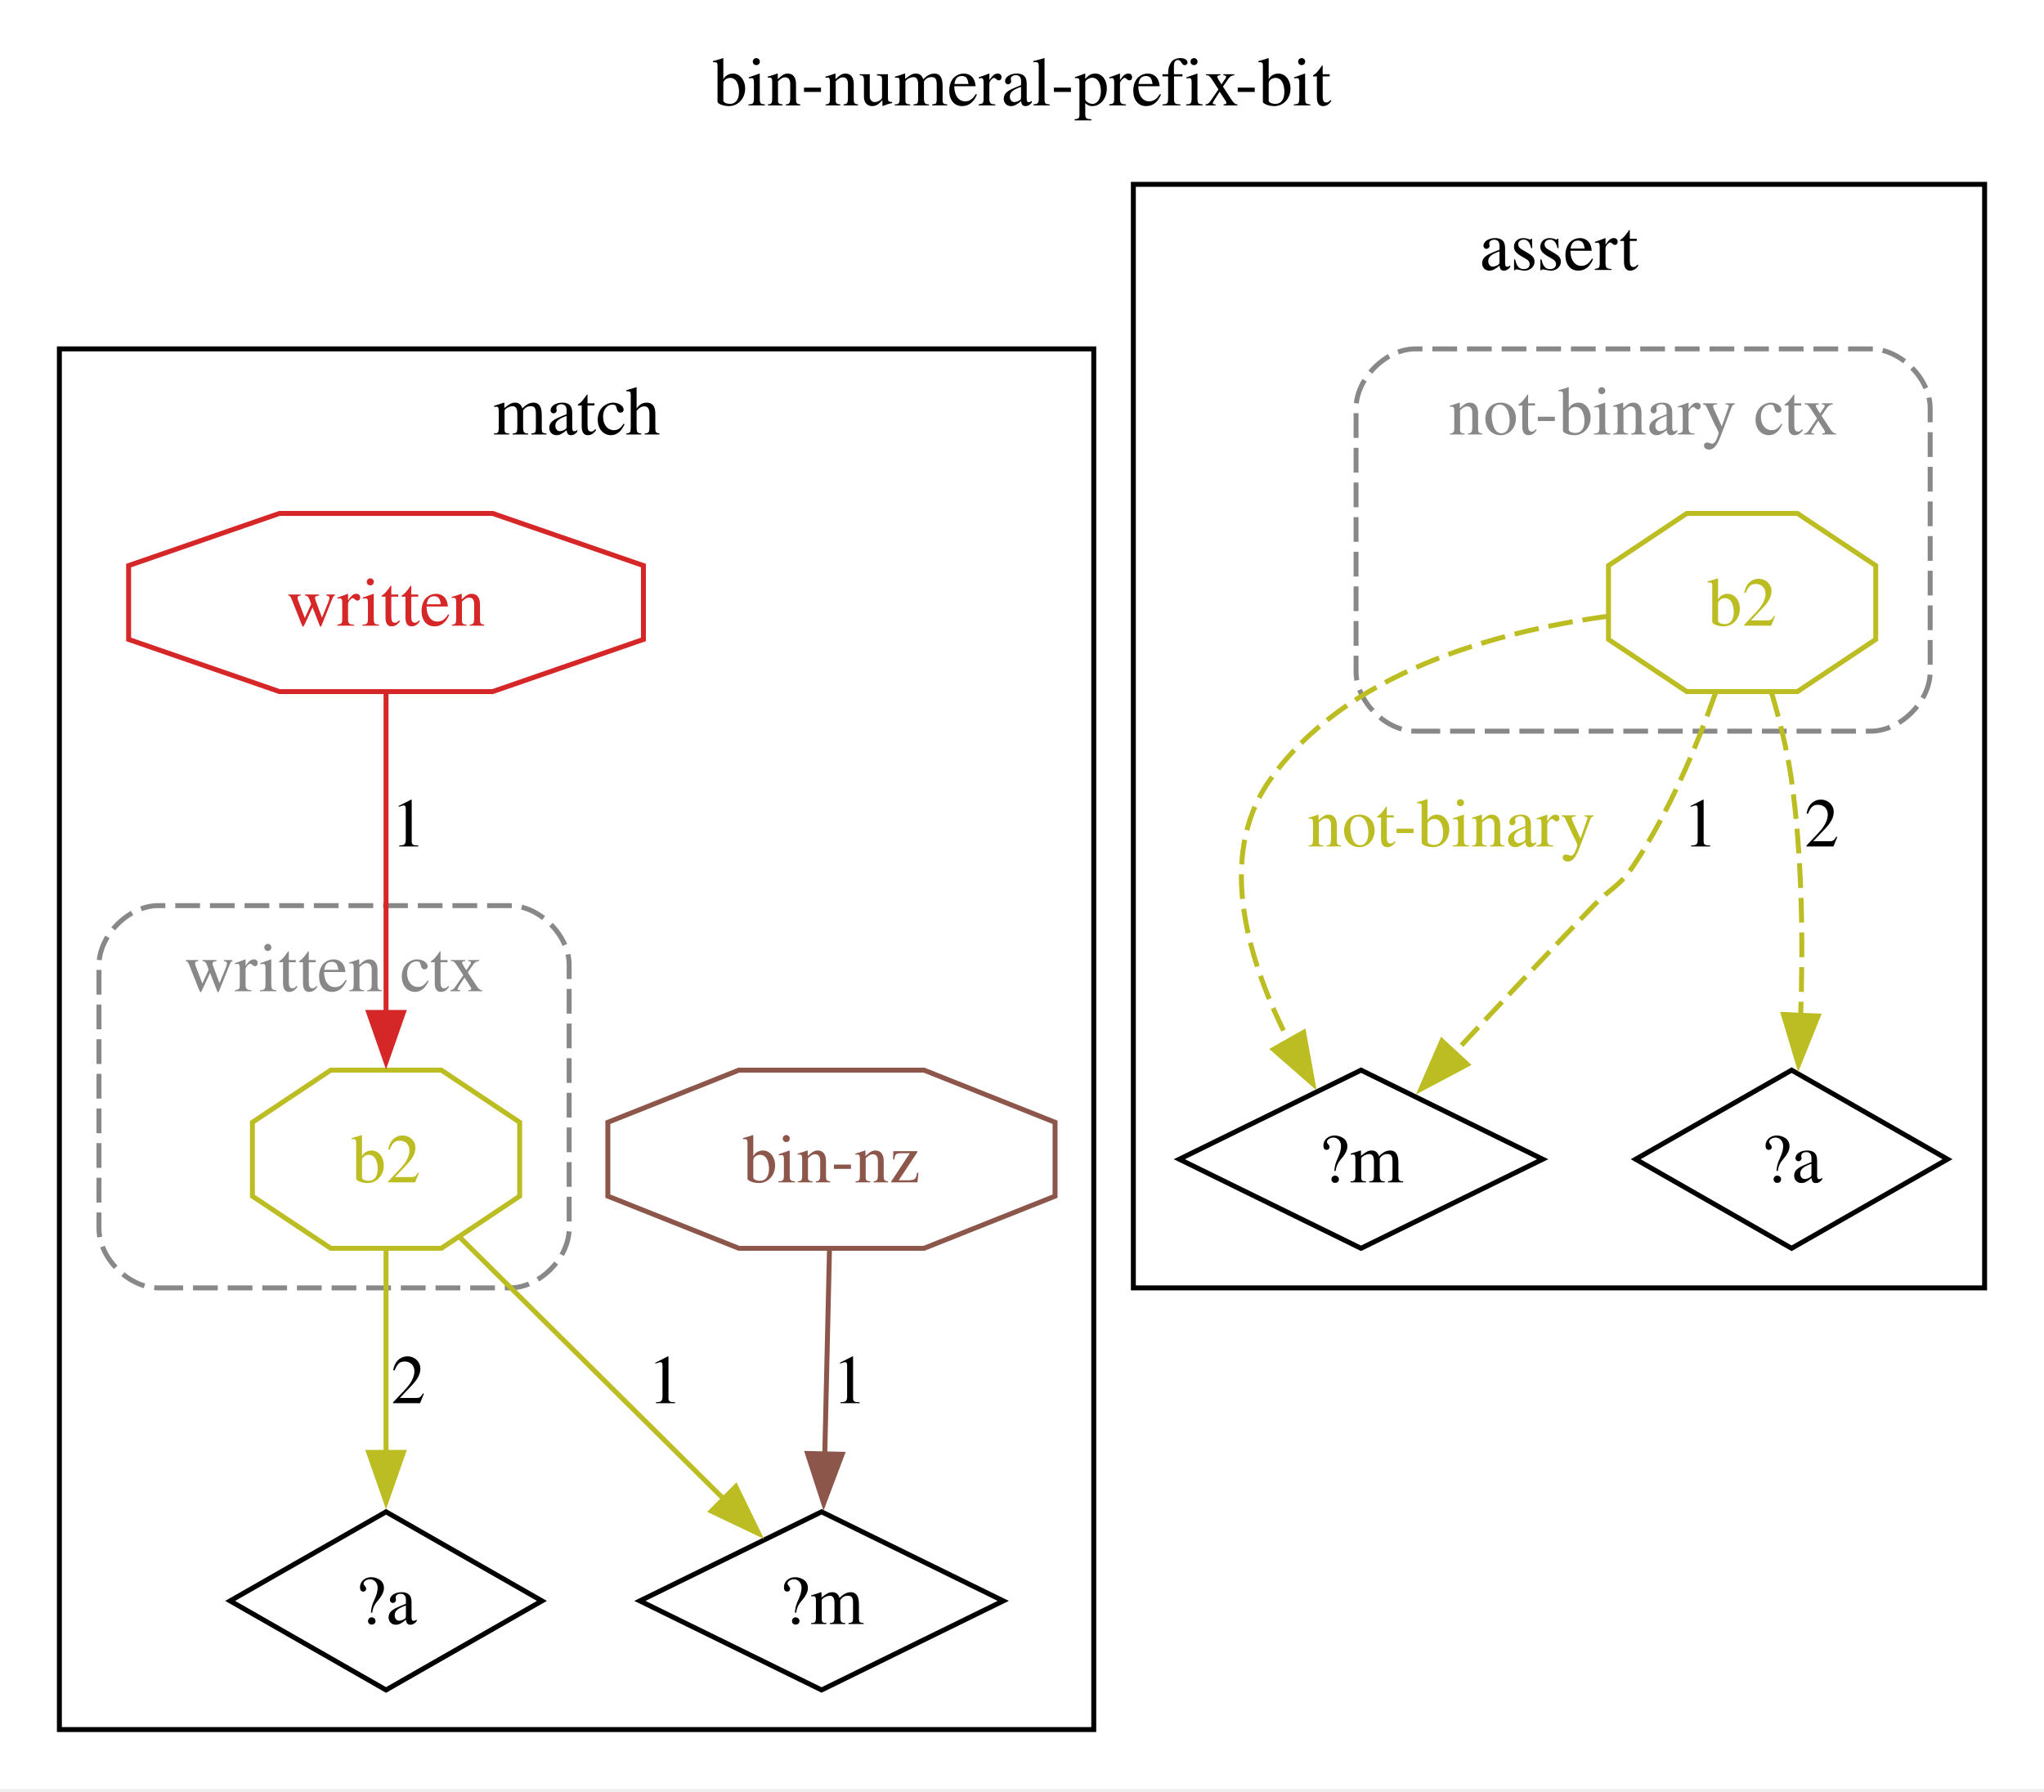
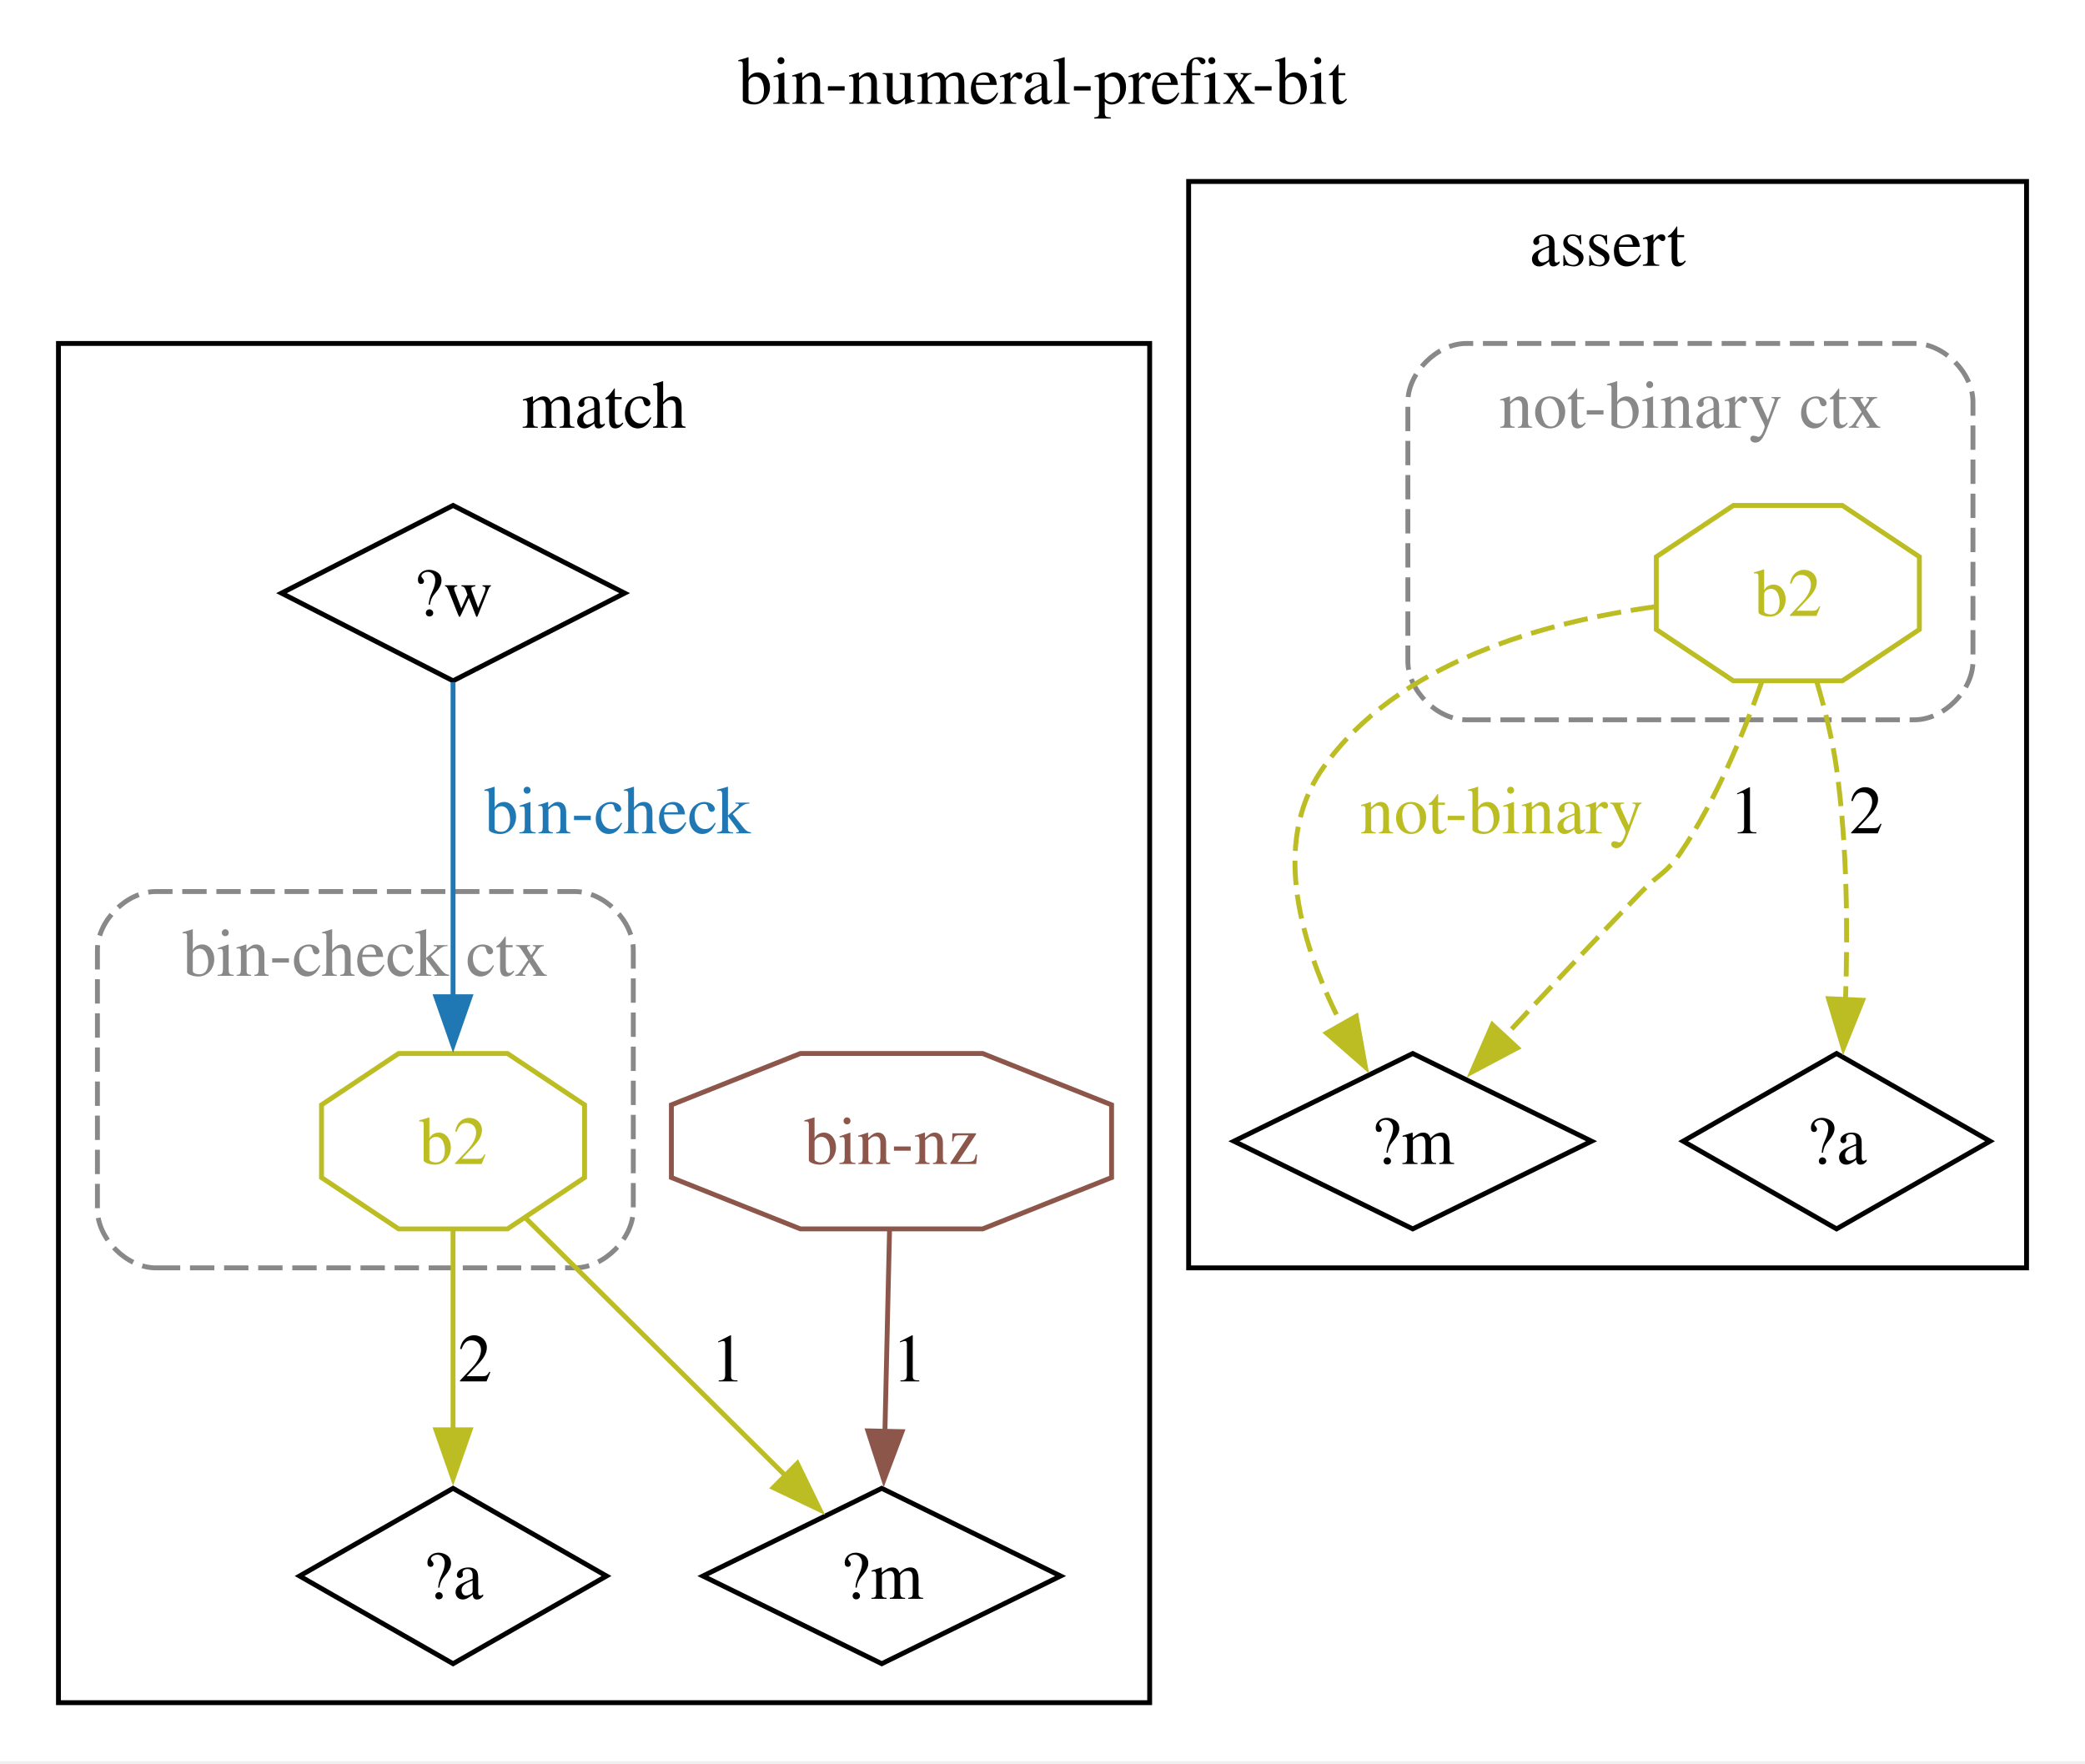
- <svg xmlns="http://www.w3.org/2000/svg" width="413pt" height="362pt" viewBox="0.00 0.00 413.00 362.00">
+ <svg xmlns="http://www.w3.org/2000/svg" width="428pt" height="362pt" viewBox="0.00 0.00 428.00 362.00">
  <g id="graph0" class="graph" transform="scale(1 1) rotate(0) translate(4 357.5)">
-     <polygon fill="white" stroke="none" points="-4,4 -4,-357.5 409,-357.5 409,4 -4,4" />
-     <text xml:space="preserve" text-anchor="middle" x="202.5" y="-336.2" font-family="Times,serif" font-size="14.00">bin-numeral-prefix-bit</text>
+     <polygon fill="white" stroke="none" points="-4,4 -4,-357.5 424,-357.5 424,4 -4,4" />
+     <text xml:space="preserve" text-anchor="middle" x="210" y="-336.2" font-family="Times,serif" font-size="14.00">bin-numeral-prefix-bit</text>
    <g id="clust1" class="cluster">
-       <polygon fill="none" stroke="black" points="8,-8 8,-287 217,-287 217,-8 8,-8" />
-       <text xml:space="preserve" text-anchor="middle" x="112.5" y="-269.7" font-family="Times,serif" font-size="14.00">match</text>
+       <polygon fill="none" stroke="black" points="8,-8 8,-287 232,-287 232,-8 8,-8" />
+       <text xml:space="preserve" text-anchor="middle" x="120" y="-269.7" font-family="Times,serif" font-size="14.00">match</text>
    </g>
    <g id="clust2" class="cluster">
-       <path fill="none" stroke="#888888" stroke-dasharray="5,2" d="M28,-97.25C28,-97.25 99,-97.25 99,-97.25 105,-97.25 111,-103.25 111,-109.25 111,-109.25 111,-162.5 111,-162.5 111,-168.5 105,-174.5 99,-174.5 99,-174.5 28,-174.5 28,-174.5 22,-174.5 16,-168.5 16,-162.5 16,-162.5 16,-109.25 16,-109.25 16,-103.25 22,-97.25 28,-97.25" />
-       <text xml:space="preserve" text-anchor="middle" x="63.5" y="-157.2" font-family="Times,serif" font-size="14.00" fill="#888888">written ctx</text>
+       <path fill="none" stroke="#888888" stroke-dasharray="5,2" d="M28,-97.25C28,-97.25 114,-97.25 114,-97.25 120,-97.25 126,-103.25 126,-109.25 126,-109.25 126,-162.5 126,-162.5 126,-168.5 120,-174.5 114,-174.5 114,-174.5 28,-174.5 28,-174.5 22,-174.5 16,-168.5 16,-162.5 16,-162.5 16,-109.25 16,-109.25 16,-103.25 22,-97.25 28,-97.25" />
+       <text xml:space="preserve" text-anchor="middle" x="71" y="-157.2" font-family="Times,serif" font-size="14.00" fill="#888888">bin-check ctx</text>
    </g>
    <g id="clust3" class="cluster">
-       <polygon fill="none" stroke="black" points="225,-97.25 225,-320.25 397,-320.25 397,-97.25 225,-97.25" />
-       <text xml:space="preserve" text-anchor="middle" x="311" y="-302.95" font-family="Times,serif" font-size="14.00">assert</text>
+       <polygon fill="none" stroke="black" points="240,-97.25 240,-320.25 412,-320.25 412,-97.25 240,-97.25" />
+       <text xml:space="preserve" text-anchor="middle" x="326" y="-302.95" font-family="Times,serif" font-size="14.00">assert</text>
    </g>
    <g id="clust4" class="cluster">
-       <path fill="none" stroke="#888888" stroke-dasharray="5,2" d="M282,-209.75C282,-209.75 374,-209.75 374,-209.75 380,-209.75 386,-215.75 386,-221.75 386,-221.75 386,-275 386,-275 386,-281 380,-287 374,-287 374,-287 282,-287 282,-287 276,-287 270,-281 270,-275 270,-275 270,-221.75 270,-221.75 270,-215.75 276,-209.75 282,-209.75" />
-       <text xml:space="preserve" text-anchor="middle" x="328" y="-269.7" font-family="Times,serif" font-size="14.00" fill="#888888">not-binary ctx</text>
+       <path fill="none" stroke="#888888" stroke-dasharray="5,2" d="M297,-209.75C297,-209.75 389,-209.75 389,-209.75 395,-209.75 401,-215.75 401,-221.75 401,-221.75 401,-275 401,-275 401,-281 395,-287 389,-287 389,-287 297,-287 297,-287 291,-287 285,-281 285,-275 285,-275 285,-221.75 285,-221.75 285,-215.75 291,-209.75 297,-209.75" />
+       <text xml:space="preserve" text-anchor="middle" x="343" y="-269.7" font-family="Times,serif" font-size="14.00" fill="#888888">not-binary ctx</text>
    </g>
    <g id="node1" class="node">
-       <polygon fill="none" stroke="black" points="162,-52 125.29,-34 162,-16 198.71,-34 162,-52" />
-       <text xml:space="preserve" text-anchor="middle" x="162" y="-29.32" font-family="Times,serif" font-size="14.00">?m</text>
+       <polygon fill="none" stroke="black" points="89,-253.75 53.78,-235.75 89,-217.75 124.22,-235.75 89,-253.75" />
+       <text xml:space="preserve" text-anchor="middle" x="89" y="-231.07" font-family="Times,serif" font-size="14.00">?w</text>
+     </g>
+     <g id="node4" class="node">
+       <polygon fill="none" stroke="#bcbd22" points="116,-115.79 116,-130.71 100.18,-141.25 77.82,-141.25 62,-130.71 62,-115.79 77.82,-105.25 100.18,-105.25 116,-115.79" />
+       <text xml:space="preserve" text-anchor="middle" x="89" y="-118.58" font-family="Times,serif" font-size="14.00" fill="#bcbd22">b2</text>
+     </g>
+     <g id="edge1" class="edge">
+       <path fill="none" stroke="#1f77b4" d="M89,-217.48C89,-200.21 89,-173.34 89,-152.87" />
+       <polygon fill="#1f77b4" stroke="#1f77b4" points="92.5,-152.91 89,-142.91 85.5,-152.91 92.5,-152.91" />
+       <text xml:space="preserve" text-anchor="middle" x="122.75" y="-186.45" font-family="Times,serif" font-size="14.00" fill="#1f77b4">bin-check</text>
    </g>
    <g id="node2" class="node">
-       <polygon fill="none" stroke="black" points="74,-52 42.5,-34 74,-16 105.5,-34 74,-52" />
-       <text xml:space="preserve" text-anchor="middle" x="74" y="-29.32" font-family="Times,serif" font-size="14.00">?a</text>
+       <polygon fill="none" stroke="black" points="177,-52 140.29,-34 177,-16 213.71,-34 177,-52" />
+       <text xml:space="preserve" text-anchor="middle" x="177" y="-29.32" font-family="Times,serif" font-size="14.00">?m</text>
    </g>
    <g id="node3" class="node">
-       <polygon fill="none" stroke="#bcbd22" points="101,-115.79 101,-130.71 85.18,-141.25 62.82,-141.25 47,-130.71 47,-115.79 62.82,-105.25 85.18,-105.25 101,-115.79" />
-       <text xml:space="preserve" text-anchor="middle" x="74" y="-118.58" font-family="Times,serif" font-size="14.00" fill="#bcbd22">b2</text>
+       <polygon fill="none" stroke="black" points="89,-52 57.5,-34 89,-16 120.5,-34 89,-52" />
+       <text xml:space="preserve" text-anchor="middle" x="89" y="-29.32" font-family="Times,serif" font-size="14.00">?a</text>
    </g>
    <g id="edge3" class="edge">
-       <path fill="none" stroke="#bcbd22" d="M88.93,-107.45C103.71,-92.79 126.42,-70.28 142.59,-54.24" />
-       <polygon fill="#bcbd22" stroke="#bcbd22" points="144.67,-57.11 149.3,-47.59 139.74,-52.14 144.67,-57.11" />
-       <text xml:space="preserve" text-anchor="middle" x="130.38" y="-73.95" font-family="Times,serif" font-size="14.00">1</text>
+       <path fill="none" stroke="#bcbd22" d="M103.93,-107.45C118.71,-92.79 141.42,-70.28 157.59,-54.24" />
+       <polygon fill="#bcbd22" stroke="#bcbd22" points="159.67,-57.11 164.3,-47.59 154.74,-52.14 159.67,-57.11" />
+       <text xml:space="preserve" text-anchor="middle" x="145.38" y="-73.95" font-family="Times,serif" font-size="14.00">1</text>
    </g>
    <g id="edge4" class="edge">
-       <path fill="none" stroke="#bcbd22" d="M74,-105.01C74,-93.26 74,-77.41 74,-63.77" />
-       <polygon fill="#bcbd22" stroke="#bcbd22" points="77.5,-64.01 74,-54.01 70.5,-64.01 77.5,-64.01" />
-       <text xml:space="preserve" text-anchor="middle" x="78.5" y="-73.95" font-family="Times,serif" font-size="14.00">2</text>
-     </g>
-     <g id="node4" class="node">
-       <polygon fill="none" stroke="#d62728" points="126.01,-228.29 126.01,-243.21 95.54,-253.75 52.46,-253.75 21.99,-243.21 21.99,-228.29 52.46,-217.75 95.54,-217.75 126.01,-228.29" />
-       <text xml:space="preserve" text-anchor="middle" x="74" y="-231.07" font-family="Times,serif" font-size="14.00" fill="#d62728">written</text>
-     </g>
-     <g id="edge1" class="edge">
-       <path fill="none" stroke="#d62728" d="M74,-217.48C74,-200.21 74,-173.34 74,-152.87" />
-       <polygon fill="#d62728" stroke="#d62728" points="77.5,-152.91 74,-142.91 70.5,-152.91 77.5,-152.91" />
-       <text xml:space="preserve" text-anchor="middle" x="78.5" y="-186.45" font-family="Times,serif" font-size="14.00">1</text>
+       <path fill="none" stroke="#bcbd22" d="M89,-105.01C89,-93.26 89,-77.41 89,-63.77" />
+       <polygon fill="#bcbd22" stroke="#bcbd22" points="92.5,-64.01 89,-54.01 85.5,-64.01 92.5,-64.01" />
+       <text xml:space="preserve" text-anchor="middle" x="93.5" y="-73.95" font-family="Times,serif" font-size="14.00">2</text>
    </g>
    <g id="node5" class="node">
-       <polygon fill="none" stroke="#8c564b" points="209.18,-115.79 209.18,-130.71 182.71,-141.25 145.29,-141.25 118.82,-130.71 118.82,-115.79 145.29,-105.25 182.71,-105.25 209.18,-115.79" />
-       <text xml:space="preserve" text-anchor="middle" x="164" y="-118.58" font-family="Times,serif" font-size="14.00" fill="#8c564b">bin-nz</text>
+       <polygon fill="none" stroke="#8c564b" points="224.18,-115.79 224.18,-130.71 197.71,-141.25 160.29,-141.25 133.82,-130.71 133.82,-115.79 160.29,-105.25 197.71,-105.25 224.18,-115.79" />
+       <text xml:space="preserve" text-anchor="middle" x="179" y="-118.58" font-family="Times,serif" font-size="14.00" fill="#8c564b">bin-nz</text>
    </g>
    <g id="edge2" class="edge">
-       <path fill="none" stroke="#8c564b" d="M163.6,-105.01C163.33,-93.18 162.97,-77.2 162.65,-63.5" />
-       <polygon fill="#8c564b" stroke="#8c564b" points="166.16,-63.63 162.43,-53.72 159.16,-63.79 166.16,-63.63" />
-       <text xml:space="preserve" text-anchor="middle" x="167.68" y="-73.95" font-family="Times,serif" font-size="14.00">1</text>
+       <path fill="none" stroke="#8c564b" d="M178.6,-105.01C178.33,-93.18 177.97,-77.2 177.65,-63.5" />
+       <polygon fill="#8c564b" stroke="#8c564b" points="181.16,-63.63 177.43,-53.72 174.16,-63.79 181.16,-63.63" />
+       <text xml:space="preserve" text-anchor="middle" x="182.68" y="-73.95" font-family="Times,serif" font-size="14.00">1</text>
    </g>
    <g id="node6" class="node">
-       <polygon fill="none" stroke="black" points="271,-141.25 234.29,-123.25 271,-105.25 307.71,-123.25 271,-141.25" />
-       <text xml:space="preserve" text-anchor="middle" x="271" y="-118.58" font-family="Times,serif" font-size="14.00">?m</text>
+       <polygon fill="none" stroke="black" points="286,-141.25 249.29,-123.25 286,-105.25 322.71,-123.25 286,-141.25" />
+       <text xml:space="preserve" text-anchor="middle" x="286" y="-118.58" font-family="Times,serif" font-size="14.00">?m</text>
    </g>
    <g id="node7" class="node">
-       <polygon fill="none" stroke="black" points="358,-141.25 326.5,-123.25 358,-105.25 389.5,-123.25 358,-141.25" />
-       <text xml:space="preserve" text-anchor="middle" x="358" y="-118.58" font-family="Times,serif" font-size="14.00">?a</text>
+       <polygon fill="none" stroke="black" points="373,-141.25 341.5,-123.25 373,-105.25 404.5,-123.25 373,-141.25" />
+       <text xml:space="preserve" text-anchor="middle" x="373" y="-118.58" font-family="Times,serif" font-size="14.00">?a</text>
    </g>
    <g id="node8" class="node">
-       <polygon fill="none" stroke="#bcbd22" points="375,-228.29 375,-243.21 359.18,-253.75 336.82,-253.75 321,-243.21 321,-228.29 336.82,-217.75 359.18,-217.75 375,-228.29" />
-       <text xml:space="preserve" text-anchor="middle" x="348" y="-231.07" font-family="Times,serif" font-size="14.00" fill="#bcbd22">b2</text>
+       <polygon fill="none" stroke="#bcbd22" points="390,-228.29 390,-243.21 374.18,-253.75 351.82,-253.75 336,-243.21 336,-228.29 351.82,-217.75 374.18,-217.75 390,-228.29" />
+       <text xml:space="preserve" text-anchor="middle" x="363" y="-231.07" font-family="Times,serif" font-size="14.00" fill="#bcbd22">b2</text>
    </g>
    <g id="edge5" class="edge">
-       <path fill="none" stroke="#bcbd22" stroke-dasharray="5,2" d="M320.69,-232.95C298.25,-229.86 267.77,-221.61 252.5,-199.75 241.6,-184.14 248.33,-162.8 256.57,-146.79" />
-       <polygon fill="#bcbd22" stroke="#bcbd22" points="259.4,-148.9 261.29,-138.47 253.31,-145.44 259.4,-148.9" />
-       <text xml:space="preserve" text-anchor="middle" x="289.25" y="-186.45" font-family="Times,serif" font-size="14.00" fill="#bcbd22">not-binary</text>
+       <path fill="none" stroke="#bcbd22" stroke-dasharray="5,2" d="M335.69,-232.95C313.25,-229.86 282.77,-221.61 267.5,-199.75 256.6,-184.14 263.33,-162.8 271.57,-146.79" />
+       <polygon fill="#bcbd22" stroke="#bcbd22" points="274.4,-148.9 276.29,-138.47 268.31,-145.44 274.4,-148.9" />
+       <text xml:space="preserve" text-anchor="middle" x="304.25" y="-186.45" font-family="Times,serif" font-size="14.00" fill="#bcbd22">not-binary</text>
    </g>
    <g id="edge6" class="edge">
-       <path fill="none" stroke="#bcbd22" stroke-dasharray="5,2" d="M342.62,-217.44C338.87,-206.84 333.25,-193.28 326,-182.5 323.19,-178.33 321.5,-178.11 318,-174.5 308.56,-164.74 298.24,-153.74 289.68,-144.53" />
-       <polygon fill="#bcbd22" stroke="#bcbd22" points="292.48,-142.41 283.12,-137.45 287.35,-147.16 292.48,-142.41" />
-       <text xml:space="preserve" text-anchor="middle" x="339.54" y="-186.45" font-family="Times,serif" font-size="14.00">1</text>
+       <path fill="none" stroke="#bcbd22" stroke-dasharray="5,2" d="M357.62,-217.44C353.87,-206.84 348.25,-193.28 341,-182.5 338.19,-178.33 336.5,-178.11 333,-174.5 323.56,-164.74 313.24,-153.74 304.68,-144.53" />
+       <polygon fill="#bcbd22" stroke="#bcbd22" points="307.48,-142.41 298.12,-137.45 302.35,-147.16 307.48,-142.41" />
+       <text xml:space="preserve" text-anchor="middle" x="354.54" y="-186.45" font-family="Times,serif" font-size="14.00">1</text>
    </g>
    <g id="edge7" class="edge">
-       <path fill="none" stroke="#bcbd22" stroke-dasharray="5,2" d="M353.96,-217.51C355.61,-211.91 357.18,-205.63 358,-199.75 360.2,-184.03 360.32,-166.29 359.83,-151.96" />
-       <polygon fill="#bcbd22" stroke="#bcbd22" points="363.35,-152.18 359.39,-142.35 356.36,-152.5 363.35,-152.18" />
-       <text xml:space="preserve" text-anchor="middle" x="364.08" y="-186.45" font-family="Times,serif" font-size="14.00">2</text>
+       <path fill="none" stroke="#bcbd22" stroke-dasharray="5,2" d="M368.96,-217.51C370.61,-211.91 372.18,-205.63 373,-199.75 375.2,-184.03 375.32,-166.29 374.83,-151.96" />
+       <polygon fill="#bcbd22" stroke="#bcbd22" points="378.35,-152.18 374.39,-142.35 371.36,-152.5 378.35,-152.18" />
+       <text xml:space="preserve" text-anchor="middle" x="379.08" y="-186.45" font-family="Times,serif" font-size="14.00">2</text>
    </g>
  </g>
</svg>
